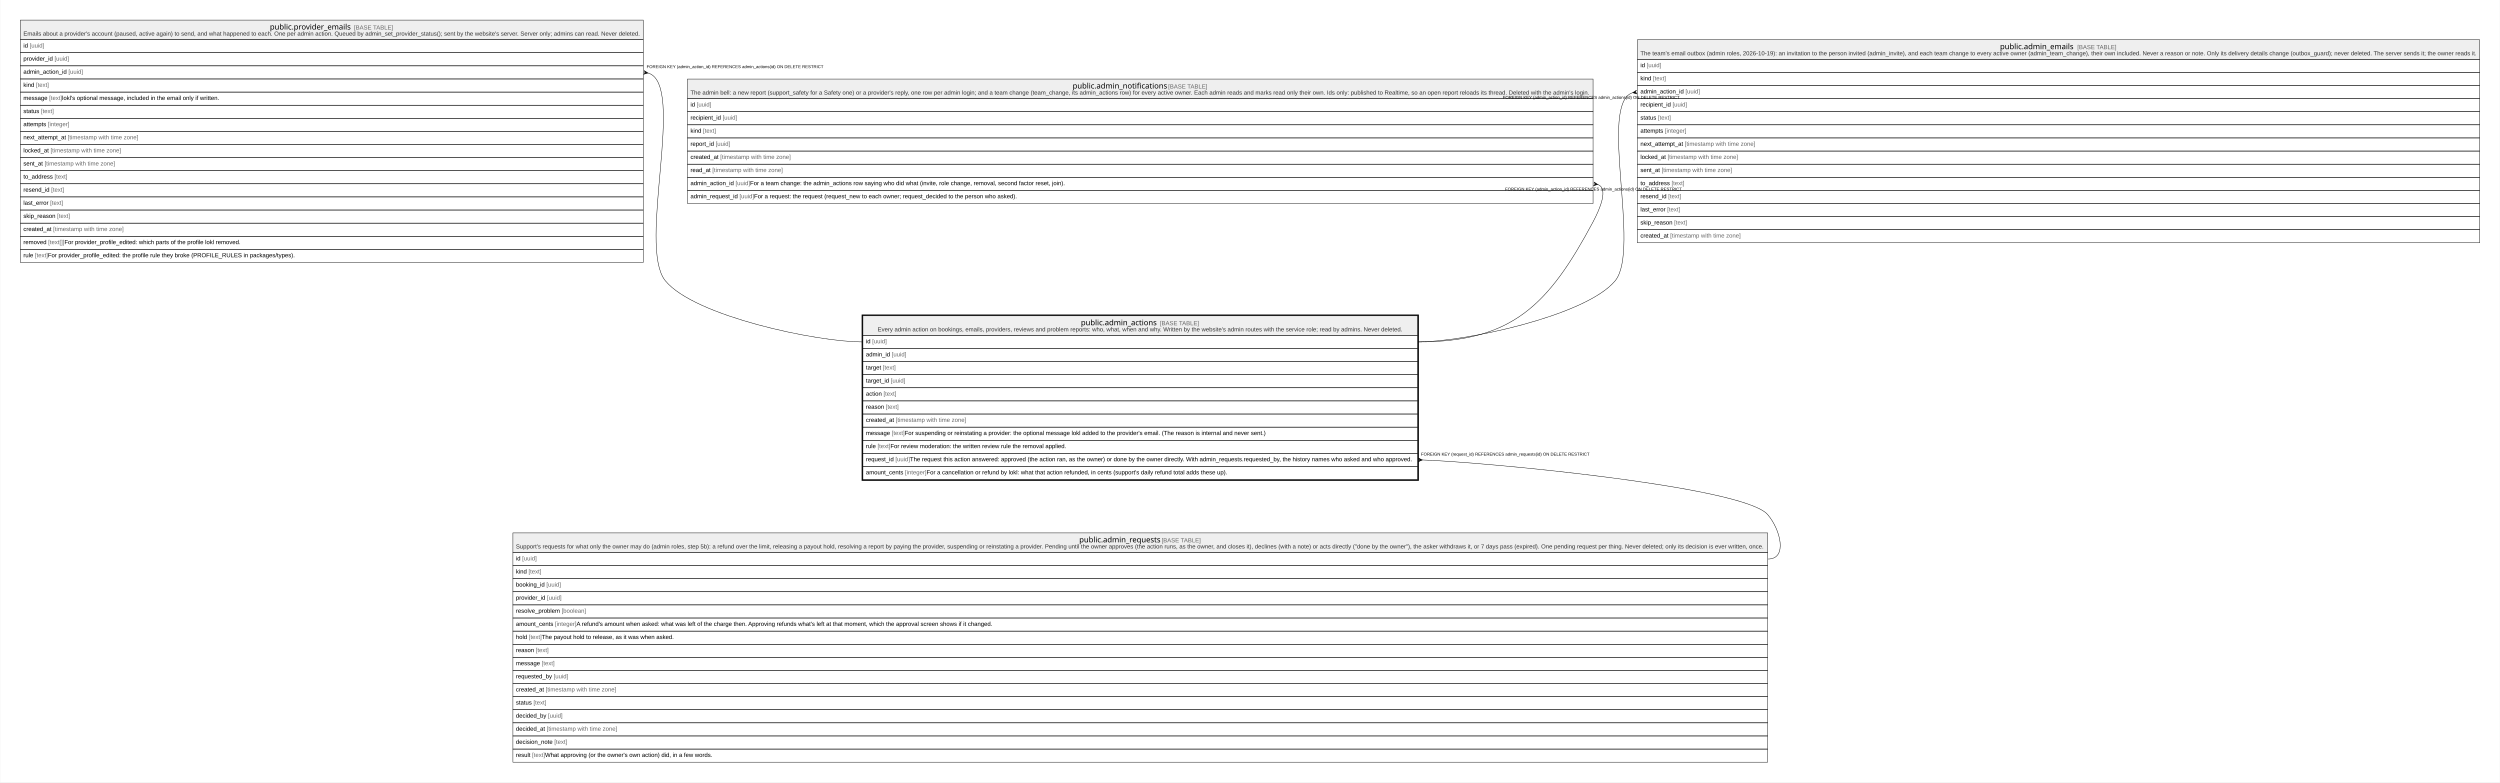
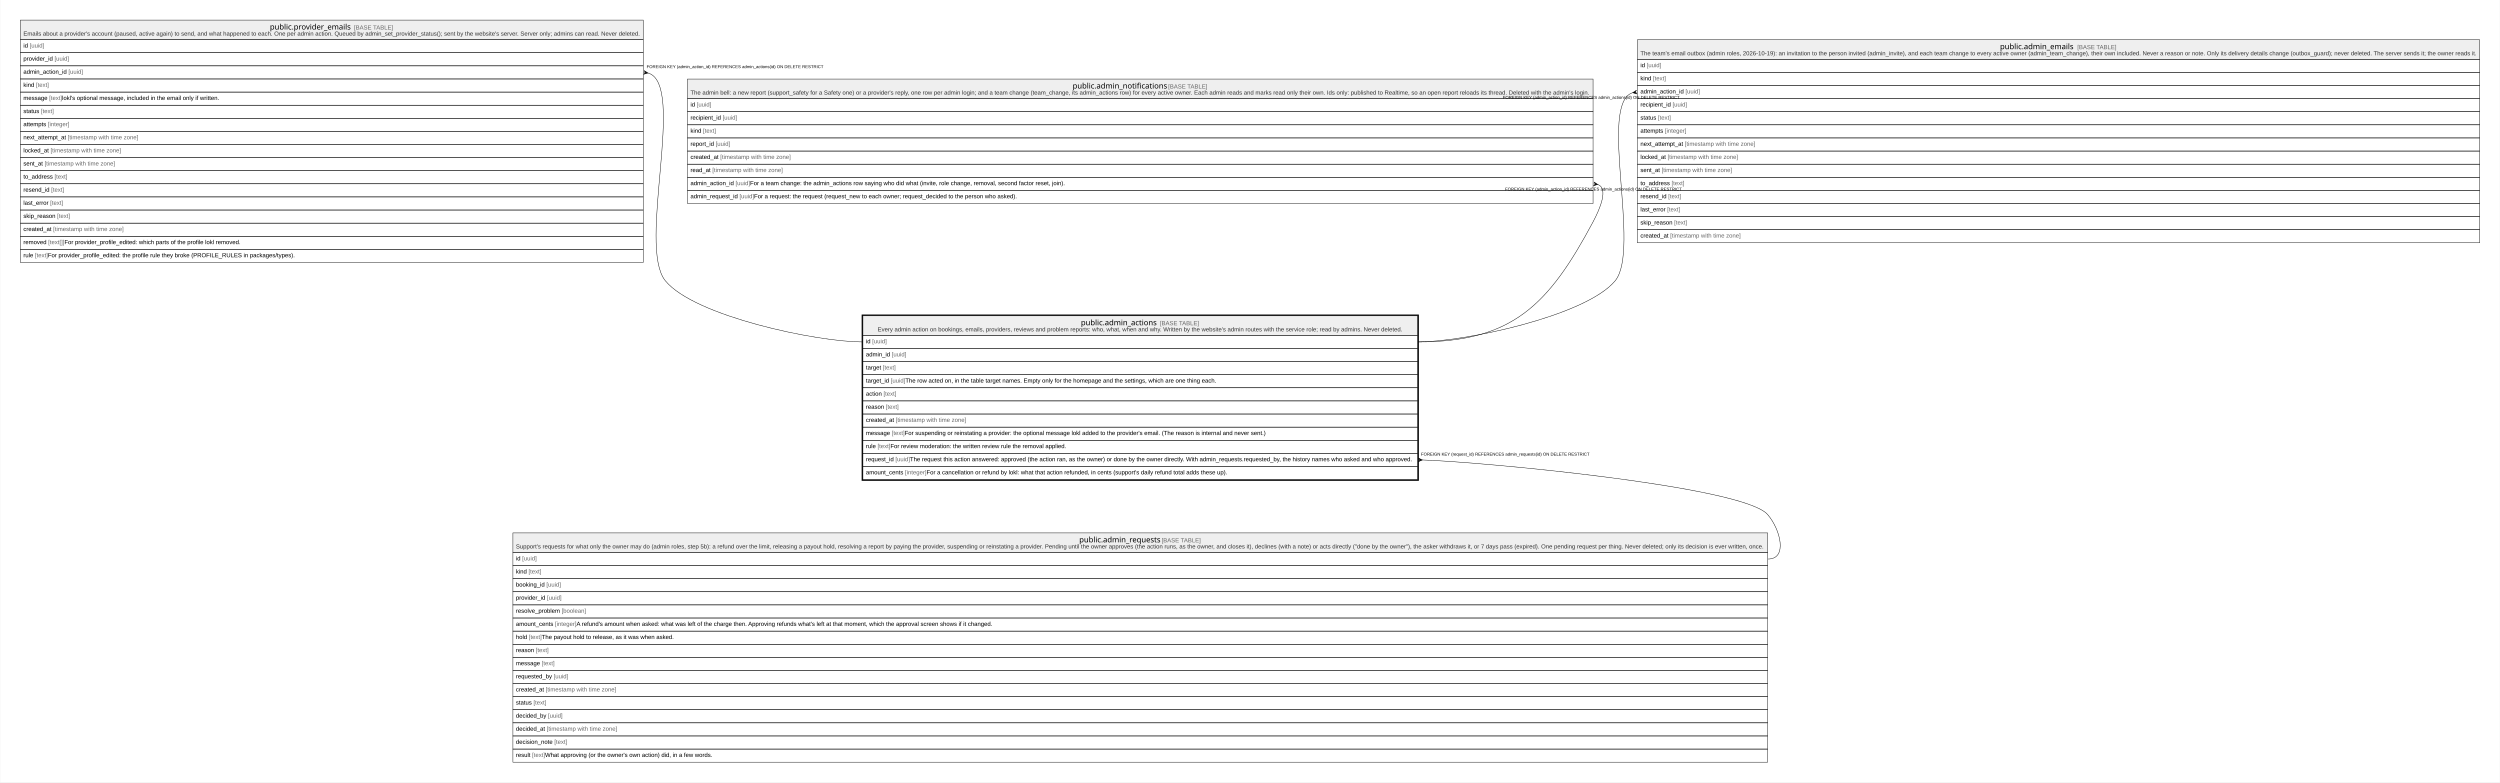
<svg xmlns="http://www.w3.org/2000/svg" width="5874pt" height="1838pt" viewBox="0.00 0.00 5873.91 1838.40">
  <g id="graph0" class="graph" transform="scale(1 1) rotate(0) translate(4 1834.4)">
    <polygon fill="white" stroke="none" points="-4,4 -4,-1834.4 5869.91,-1834.4 5869.91,4 -4,4" />
    <g id="node1" class="node">
      <polygon fill="#efefef" stroke="none" points="2023.3,-1046.2 2023.3,-1092.2 3326.82,-1092.2 3326.82,-1046.2 2023.3,-1046.2" />
      <polygon fill="none" stroke="black" points="2023.3,-1046.2 2023.3,-1092.2 3326.82,-1092.2 3326.82,-1046.2 2023.3,-1046.2" />
      <text text-anchor="start" x="2535.58" y="-1070" font-family="Arial Bold" font-size="18.00">public.admin_actions</text>
      <text text-anchor="start" x="2690.05" y="-1070" font-family="Arial" font-size="14.00">    </text>
      <text text-anchor="start" x="2721.17" y="-1070" font-family="Arial" font-size="14.00" fill="#666666">[BASE TABLE]</text>
      <text text-anchor="start" x="2057.82" y="-1055.6" font-family="Arial" font-size="14.00" fill="#333333">Every admin action on bookings, emails, providers, reviews and problem reports: who, what, when and why. Written by the website's admin routes with the service role; read by admins. Never deleted.</text>
      <polygon fill="none" stroke="black" points="2023.3,-1015.4 2023.3,-1046.2 3326.82,-1046.2 3326.82,-1015.4 2023.3,-1015.4" />
      <text text-anchor="start" x="2030.3" y="-1027.6" font-family="Arial" font-size="14.00">id </text>
      <text text-anchor="start" x="2045.09" y="-1027.6" font-family="Arial" font-size="14.00" fill="#666666">[uuid]</text>
      <polygon fill="none" stroke="black" points="2023.3,-984.6 2023.3,-1015.4 3326.82,-1015.4 3326.82,-984.6 2023.3,-984.6" />
      <text text-anchor="start" x="2030.3" y="-996.8" font-family="Arial" font-size="14.00">admin_id </text>
      <text text-anchor="start" x="2091.01" y="-996.8" font-family="Arial" font-size="14.00" fill="#666666">[uuid]</text>
      <polygon fill="none" stroke="black" points="2023.3,-953.8 2023.3,-984.6 3326.82,-984.6 3326.82,-953.8 2023.3,-953.8" />
      <text text-anchor="start" x="2030.3" y="-966" font-family="Arial" font-size="14.00">target </text>
      <text text-anchor="start" x="2069.99" y="-966" font-family="Arial" font-size="14.00" fill="#666666">[text]</text>
      <polygon fill="none" stroke="black" points="2023.3,-923 2023.3,-953.8 3326.82,-953.8 3326.82,-923 2023.3,-923" />
      <text text-anchor="start" x="2030.3" y="-935.2" font-family="Arial" font-size="14.00">target_id </text>
      <text text-anchor="start" x="2088.68" y="-935.2" font-family="Arial" font-size="14.00" fill="#666666">[uuid]</text>
+       <text text-anchor="start" x="2122.92" y="-935.2" font-family="Arial" font-size="14.00"> The row acted on, in the table target names. Empty only for the homepage and the settings, which are one thing each.</text>
      <polygon fill="none" stroke="black" points="2023.3,-892.2 2023.3,-923 3326.82,-923 3326.82,-892.2 2023.3,-892.2" />
      <text text-anchor="start" x="2030.3" y="-904.4" font-family="Arial" font-size="14.00">action </text>
      <text text-anchor="start" x="2071.55" y="-904.4" font-family="Arial" font-size="14.00" fill="#666666">[text]</text>
      <polygon fill="none" stroke="black" points="2023.3,-861.4 2023.3,-892.2 3326.82,-892.2 3326.82,-861.4 2023.3,-861.4" />
      <text text-anchor="start" x="2030.3" y="-873.6" font-family="Arial" font-size="14.00">reason </text>
      <text text-anchor="start" x="2077" y="-873.6" font-family="Arial" font-size="14.00" fill="#666666">[text]</text>
      <polygon fill="none" stroke="black" points="2023.3,-830.6 2023.3,-861.4 3326.82,-861.4 3326.82,-830.6 2023.3,-830.6" />
      <text text-anchor="start" x="2030.3" y="-842.8" font-family="Arial" font-size="14.00">created_at </text>
      <text text-anchor="start" x="2100.35" y="-842.8" font-family="Arial" font-size="14.00" fill="#666666">[timestamp with time zone]</text>
      <polygon fill="none" stroke="black" points="2023.3,-799.8 2023.3,-830.6 3326.82,-830.6 3326.82,-799.8 2023.3,-799.8" />
      <text text-anchor="start" x="2030.3" y="-812" font-family="Arial" font-size="14.00">message </text>
      <text text-anchor="start" x="2091" y="-812" font-family="Arial" font-size="14.00" fill="#666666">[text]</text>
      <text text-anchor="start" x="2121.34" y="-812" font-family="Arial" font-size="14.00"> For suspending or reinstating a provider: the optional message lokl added to the provider's email. (The reason is internal and never sent.)</text>
      <polygon fill="none" stroke="black" points="2023.3,-769 2023.3,-799.8 3326.82,-799.8 3326.82,-769 2023.3,-769" />
      <text text-anchor="start" x="2030.3" y="-781.2" font-family="Arial" font-size="14.00">rule </text>
      <text text-anchor="start" x="2057.54" y="-781.2" font-family="Arial" font-size="14.00" fill="#666666">[text]</text>
      <text text-anchor="start" x="2087.88" y="-781.2" font-family="Arial" font-size="14.00"> For review moderation: the written review rule the removal applied.</text>
      <polygon fill="none" stroke="black" points="2023.3,-738.2 2023.3,-769 3326.82,-769 3326.82,-738.2 2023.3,-738.2" />
      <text text-anchor="start" x="2030.3" y="-750.4" font-family="Arial" font-size="14.00">request_id </text>
      <text text-anchor="start" x="2099.57" y="-750.4" font-family="Arial" font-size="14.00" fill="#666666">[uuid]</text>
      <text text-anchor="start" x="2133.82" y="-750.4" font-family="Arial" font-size="14.00"> The request this action answered: approved (the action ran, as the owner) or done by the owner directly. With admin_requests.requested_by, the history names who asked and who approved.</text>
      <polygon fill="none" stroke="black" points="2023.3,-707.4 2023.3,-738.2 3326.82,-738.2 3326.82,-707.4 2023.3,-707.4" />
      <text text-anchor="start" x="2030.3" y="-719.6" font-family="Arial" font-size="14.00">amount_cents </text>
      <text text-anchor="start" x="2122.14" y="-719.6" font-family="Arial" font-size="14.00" fill="#666666">[integer]</text>
      <text text-anchor="start" x="2172.72" y="-719.6" font-family="Arial" font-size="14.00"> For a cancellation or refund by lokl: what that action refunded, in cents (support's daily refund total adds these up).</text>
      <polygon fill="none" stroke="black" stroke-width="3" points="2021.8,-705.9 2021.8,-1093.7 3328.32,-1093.7 3328.32,-705.9 2021.8,-705.9" />
    </g>
    <g id="node5" class="node">
      <polygon fill="#efefef" stroke="none" points="1200.71,-536 1200.71,-582 4149.42,-582 4149.42,-536 1200.71,-536" />
      <polygon fill="none" stroke="black" points="1200.71,-536 1200.71,-582 4149.42,-582 4149.42,-536 1200.71,-536" />
      <text text-anchor="start" x="2531.58" y="-559.8" font-family="Arial Bold" font-size="18.00">public.admin_requests</text>
      <text text-anchor="start" x="2694.05" y="-559.8" font-family="Arial" font-size="14.00">    </text>
      <text text-anchor="start" x="2725.17" y="-559.8" font-family="Arial" font-size="14.00" fill="#666666">[BASE TABLE]</text>
      <text text-anchor="start" x="1207.71" y="-545.4" font-family="Arial" font-size="14.00" fill="#333333">Support's requests for what only the owner may do (admin roles, step 5b): a refund over the limit, releasing a payout hold, resolving a report by paying the provider, suspending or reinstating a provider. Pending until the owner approves (the action runs, as the owner, and closes it), declines (with a note) or acts directly ("done by the owner"), the asker withdraws it, or 7 days pass (expired). One pending request per thing. Never deleted; only its decision is ever written, once.</text>
      <polygon fill="none" stroke="black" points="1200.71,-505.2 1200.71,-536 4149.42,-536 4149.42,-505.2 1200.71,-505.2" />
      <text text-anchor="start" x="1207.71" y="-517.4" font-family="Arial" font-size="14.00">id </text>
      <text text-anchor="start" x="1222.49" y="-517.4" font-family="Arial" font-size="14.00" fill="#666666">[uuid]</text>
      <polygon fill="none" stroke="black" points="1200.71,-474.4 1200.71,-505.2 4149.42,-505.2 4149.42,-474.4 1200.71,-474.4" />
      <text text-anchor="start" x="1207.71" y="-486.6" font-family="Arial" font-size="14.00">kind </text>
      <text text-anchor="start" x="1237.28" y="-486.6" font-family="Arial" font-size="14.00" fill="#666666">[text]</text>
      <polygon fill="none" stroke="black" points="1200.71,-443.6 1200.71,-474.4 4149.42,-474.4 4149.42,-443.6 1200.71,-443.6" />
      <text text-anchor="start" x="1207.71" y="-455.8" font-family="Arial" font-size="14.00">booking_id </text>
      <text text-anchor="start" x="1279.32" y="-455.8" font-family="Arial" font-size="14.00" fill="#666666">[uuid]</text>
      <polygon fill="none" stroke="black" points="1200.71,-412.8 1200.71,-443.6 4149.42,-443.6 4149.42,-412.8 1200.71,-412.8" />
      <text text-anchor="start" x="1207.71" y="-425" font-family="Arial" font-size="14.00">provider_id </text>
      <text text-anchor="start" x="1280.86" y="-425" font-family="Arial" font-size="14.00" fill="#666666">[uuid]</text>
      <polygon fill="none" stroke="black" points="1200.71,-382 1200.71,-412.8 4149.42,-412.8 4149.42,-382 1200.71,-382" />
      <text text-anchor="start" x="1207.71" y="-394.2" font-family="Arial" font-size="14.00">resolve_problem </text>
      <text text-anchor="start" x="1315.09" y="-394.2" font-family="Arial" font-size="14.00" fill="#666666">[boolean]</text>
      <polygon fill="none" stroke="black" points="1200.71,-351.2 1200.71,-382 4149.42,-382 4149.42,-351.2 1200.71,-351.2" />
      <text text-anchor="start" x="1207.71" y="-363.4" font-family="Arial" font-size="14.00">amount_cents </text>
      <text text-anchor="start" x="1299.54" y="-363.4" font-family="Arial" font-size="14.00" fill="#666666">[integer]</text>
      <text text-anchor="start" x="1350.13" y="-363.4" font-family="Arial" font-size="14.00"> A refund's amount when asked: what was left of the charge then. Approving refunds what's left at that moment, which the approval screen shows if it changed.</text>
      <polygon fill="none" stroke="black" points="1200.71,-320.4 1200.71,-351.2 4149.42,-351.2 4149.42,-320.4 1200.71,-320.4" />
      <text text-anchor="start" x="1207.71" y="-332.6" font-family="Arial" font-size="14.00">hold </text>
      <text text-anchor="start" x="1238.07" y="-332.6" font-family="Arial" font-size="14.00" fill="#666666">[text]</text>
      <text text-anchor="start" x="1268.41" y="-332.6" font-family="Arial" font-size="14.00"> The payout hold to release, as it was when asked.</text>
      <polygon fill="none" stroke="black" points="1200.71,-289.6 1200.71,-320.4 4149.42,-320.4 4149.42,-289.6 1200.71,-289.6" />
      <text text-anchor="start" x="1207.71" y="-301.8" font-family="Arial" font-size="14.00">reason </text>
      <text text-anchor="start" x="1254.4" y="-301.8" font-family="Arial" font-size="14.00" fill="#666666">[text]</text>
      <polygon fill="none" stroke="black" points="1200.71,-258.8 1200.71,-289.6 4149.42,-289.6 4149.42,-258.8 1200.71,-258.8" />
      <text text-anchor="start" x="1207.71" y="-271" font-family="Arial" font-size="14.00">message </text>
      <text text-anchor="start" x="1268.4" y="-271" font-family="Arial" font-size="14.00" fill="#666666">[text]</text>
      <polygon fill="none" stroke="black" points="1200.71,-228 1200.71,-258.8 4149.42,-258.8 4149.42,-228 1200.71,-228" />
      <text text-anchor="start" x="1207.71" y="-240.2" font-family="Arial" font-size="14.00">requested_by </text>
      <text text-anchor="start" x="1296.44" y="-240.2" font-family="Arial" font-size="14.00" fill="#666666">[uuid]</text>
      <polygon fill="none" stroke="black" points="1200.71,-197.2 1200.71,-228 4149.42,-228 4149.42,-197.2 1200.71,-197.2" />
      <text text-anchor="start" x="1207.71" y="-209.4" font-family="Arial" font-size="14.00">created_at </text>
      <text text-anchor="start" x="1277.76" y="-209.4" font-family="Arial" font-size="14.00" fill="#666666">[timestamp with time zone]</text>
      <polygon fill="none" stroke="black" points="1200.71,-166.4 1200.71,-197.2 4149.42,-197.2 4149.42,-166.4 1200.71,-166.4" />
      <text text-anchor="start" x="1207.71" y="-178.6" font-family="Arial" font-size="14.00">status </text>
      <text text-anchor="start" x="1248.95" y="-178.6" font-family="Arial" font-size="14.00" fill="#666666">[text]</text>
      <polygon fill="none" stroke="black" points="1200.71,-135.6 1200.71,-166.4 4149.42,-166.4 4149.42,-135.6 1200.71,-135.6" />
      <text text-anchor="start" x="1207.71" y="-147.8" font-family="Arial" font-size="14.00">decided_by </text>
      <text text-anchor="start" x="1283.21" y="-147.8" font-family="Arial" font-size="14.00" fill="#666666">[uuid]</text>
      <polygon fill="none" stroke="black" points="1200.71,-104.8 1200.71,-135.6 4149.42,-135.6 4149.42,-104.8 1200.71,-104.8" />
      <text text-anchor="start" x="1207.71" y="-117" font-family="Arial" font-size="14.00">decided_at </text>
      <text text-anchor="start" x="1280.1" y="-117" font-family="Arial" font-size="14.00" fill="#666666">[timestamp with time zone]</text>
      <polygon fill="none" stroke="black" points="1200.71,-74 1200.71,-104.8 4149.42,-104.8 4149.42,-74 1200.71,-74" />
      <text text-anchor="start" x="1207.71" y="-86.2" font-family="Arial" font-size="14.00">decision_note </text>
      <text text-anchor="start" x="1298" y="-86.2" font-family="Arial" font-size="14.00" fill="#666666">[text]</text>
      <polygon fill="none" stroke="black" points="1200.71,-43.2 1200.71,-74 4149.42,-74 4149.42,-43.2 1200.71,-43.2" />
      <text text-anchor="start" x="1207.71" y="-55.4" font-family="Arial" font-size="14.00">result </text>
      <text text-anchor="start" x="1245.83" y="-55.4" font-family="Arial" font-size="14.00" fill="#666666">[text]</text>
      <text text-anchor="start" x="1276.18" y="-55.4" font-family="Arial" font-size="14.00"> What approving (or the owner's own action) did, in a few words.</text>
    </g>
    <g id="edge4" class="edge">
      <path fill="none" stroke="black" d="M3338.14,-753.43C3461.42,-749.93 4090.89,-692.92 4149.42,-625.2 4179.82,-590.02 4196.91,-520.6 4150.42,-520.6" />
      <polygon fill="black" stroke="black" points="3338.15,-753.43 3328.08,-749.1 3332.82,-753.52 3328.49,-753.59 3328.49,-753.59 3328.49,-753.59 3332.82,-753.52 3328.23,-758.09 3338.15,-753.43" />
      <text text-anchor="start" x="3334.82" y="-763.6" font-family="Arial" font-size="10.00">FOREIGN KEY (request_id) REFERENCES admin_requests(id) ON DELETE RESTRICT</text>
    </g>
    <g id="node2" class="node">
      <polygon fill="#efefef" stroke="none" points="43.2,-1741.2 43.2,-1787.2 1506.92,-1787.2 1506.92,-1741.2 43.2,-1741.2" />
      <polygon fill="none" stroke="black" points="43.2,-1741.2 43.2,-1787.2 1506.92,-1787.2 1506.92,-1741.2 43.2,-1741.2" />
      <text text-anchor="start" x="629.59" y="-1765" font-family="Arial Bold" font-size="18.00">public.provider_emails</text>
      <text text-anchor="start" x="796.05" y="-1765" font-family="Arial" font-size="14.00">    </text>
      <text text-anchor="start" x="827.16" y="-1765" font-family="Arial" font-size="14.00" fill="#666666">[BASE TABLE]</text>
      <text text-anchor="start" x="50.2" y="-1750.6" font-family="Arial" font-size="14.00" fill="#333333">Emails about a provider's account (paused, active again) to send, and what happened to each. One per admin action. Queued by admin_set_provider_status(); sent by the website's server. Server only; admins can read. Never deleted.</text>
      <polygon fill="none" stroke="black" points="43.2,-1710.4 43.2,-1741.2 1506.92,-1741.2 1506.92,-1710.4 43.2,-1710.4" />
      <text text-anchor="start" x="50.2" y="-1722.6" font-family="Arial" font-size="14.00">id </text>
      <text text-anchor="start" x="64.99" y="-1722.6" font-family="Arial" font-size="14.00" fill="#666666">[uuid]</text>
      <polygon fill="none" stroke="black" points="43.2,-1679.6 43.2,-1710.4 1506.92,-1710.4 1506.92,-1679.6 43.2,-1679.6" />
      <text text-anchor="start" x="50.2" y="-1691.8" font-family="Arial" font-size="14.00">provider_id </text>
      <text text-anchor="start" x="123.35" y="-1691.8" font-family="Arial" font-size="14.00" fill="#666666">[uuid]</text>
      <polygon fill="none" stroke="black" points="43.2,-1648.8 43.2,-1679.6 1506.92,-1679.6 1506.92,-1648.8 43.2,-1648.8" />
      <text text-anchor="start" x="50.2" y="-1661" font-family="Arial" font-size="14.00">admin_action_id </text>
      <text text-anchor="start" x="156.05" y="-1661" font-family="Arial" font-size="14.00" fill="#666666">[uuid]</text>
      <polygon fill="none" stroke="black" points="43.2,-1618 43.2,-1648.8 1506.92,-1648.8 1506.92,-1618 43.2,-1618" />
      <text text-anchor="start" x="50.2" y="-1630.2" font-family="Arial" font-size="14.00">kind </text>
      <text text-anchor="start" x="79.77" y="-1630.2" font-family="Arial" font-size="14.00" fill="#666666">[text]</text>
      <polygon fill="none" stroke="black" points="43.2,-1587.2 43.2,-1618 1506.92,-1618 1506.92,-1587.2 43.2,-1587.2" />
      <text text-anchor="start" x="50.2" y="-1599.4" font-family="Arial" font-size="14.00">message </text>
      <text text-anchor="start" x="110.9" y="-1599.4" font-family="Arial" font-size="14.00" fill="#666666">[text]</text>
      <text text-anchor="start" x="141.24" y="-1599.4" font-family="Arial" font-size="14.00"> lokl's optional message, included in the email only if written.</text>
      <polygon fill="none" stroke="black" points="43.2,-1556.4 43.2,-1587.2 1506.92,-1587.2 1506.92,-1556.4 43.2,-1556.4" />
      <text text-anchor="start" x="50.2" y="-1568.6" font-family="Arial" font-size="14.00">status </text>
      <text text-anchor="start" x="91.44" y="-1568.6" font-family="Arial" font-size="14.00" fill="#666666">[text]</text>
      <polygon fill="none" stroke="black" points="43.2,-1525.6 43.2,-1556.4 1506.92,-1556.4 1506.92,-1525.6 43.2,-1525.6" />
      <text text-anchor="start" x="50.2" y="-1537.8" font-family="Arial" font-size="14.00">attempts </text>
      <text text-anchor="start" x="107.78" y="-1537.8" font-family="Arial" font-size="14.00" fill="#666666">[integer]</text>
      <polygon fill="none" stroke="black" points="43.2,-1494.8 43.2,-1525.6 1506.92,-1525.6 1506.92,-1494.8 43.2,-1494.8" />
      <text text-anchor="start" x="50.2" y="-1507" font-family="Arial" font-size="14.00">next_attempt_at </text>
      <text text-anchor="start" x="154.49" y="-1507" font-family="Arial" font-size="14.00" fill="#666666">[timestamp with time zone]</text>
      <polygon fill="none" stroke="black" points="43.2,-1464 43.2,-1494.8 1506.92,-1494.8 1506.92,-1464 43.2,-1464" />
      <text text-anchor="start" x="50.2" y="-1476.2" font-family="Arial" font-size="14.00">locked_at </text>
      <text text-anchor="start" x="114.02" y="-1476.2" font-family="Arial" font-size="14.00" fill="#666666">[timestamp with time zone]</text>
      <polygon fill="none" stroke="black" points="43.2,-1433.2 43.2,-1464 1506.92,-1464 1506.92,-1433.2 43.2,-1433.2" />
      <text text-anchor="start" x="50.2" y="-1445.4" font-family="Arial" font-size="14.00">sent_at </text>
      <text text-anchor="start" x="100.01" y="-1445.4" font-family="Arial" font-size="14.00" fill="#666666">[timestamp with time zone]</text>
      <polygon fill="none" stroke="black" points="43.2,-1402.4 43.2,-1433.2 1506.92,-1433.2 1506.92,-1402.4 43.2,-1402.4" />
      <text text-anchor="start" x="50.2" y="-1414.6" font-family="Arial" font-size="14.00">to_address </text>
      <text text-anchor="start" x="123.36" y="-1414.6" font-family="Arial" font-size="14.00" fill="#666666">[text]</text>
      <polygon fill="none" stroke="black" points="43.2,-1371.6 43.2,-1402.4 1506.92,-1402.4 1506.92,-1371.6 43.2,-1371.6" />
      <text text-anchor="start" x="50.2" y="-1383.8" font-family="Arial" font-size="14.00">resend_id </text>
      <text text-anchor="start" x="115.58" y="-1383.8" font-family="Arial" font-size="14.00" fill="#666666">[text]</text>
      <polygon fill="none" stroke="black" points="43.2,-1340.8 43.2,-1371.6 1506.92,-1371.6 1506.92,-1340.8 43.2,-1340.8" />
      <text text-anchor="start" x="50.2" y="-1353" font-family="Arial" font-size="14.00">last_error </text>
      <text text-anchor="start" x="113.22" y="-1353" font-family="Arial" font-size="14.00" fill="#666666">[text]</text>
      <polygon fill="none" stroke="black" points="43.2,-1310 43.2,-1340.8 1506.92,-1340.8 1506.92,-1310 43.2,-1310" />
      <text text-anchor="start" x="50.2" y="-1322.2" font-family="Arial" font-size="14.00">skip_reason </text>
      <text text-anchor="start" x="129.58" y="-1322.2" font-family="Arial" font-size="14.00" fill="#666666">[text]</text>
      <polygon fill="none" stroke="black" points="43.2,-1279.2 43.2,-1310 1506.92,-1310 1506.92,-1279.2 43.2,-1279.2" />
      <text text-anchor="start" x="50.2" y="-1291.4" font-family="Arial" font-size="14.00">created_at </text>
      <text text-anchor="start" x="120.25" y="-1291.4" font-family="Arial" font-size="14.00" fill="#666666">[timestamp with time zone]</text>
      <polygon fill="none" stroke="black" points="43.2,-1248.4 43.2,-1279.2 1506.92,-1279.2 1506.92,-1248.4 43.2,-1248.4" />
      <text text-anchor="start" x="50.2" y="-1260.6" font-family="Arial" font-size="14.00">removed </text>
      <text text-anchor="start" x="108.56" y="-1260.6" font-family="Arial" font-size="14.00" fill="#666666">[text[]]</text>
      <text text-anchor="start" x="146.68" y="-1260.6" font-family="Arial" font-size="14.00"> For provider_profile_edited: which parts of the profile lokl removed.</text>
      <polygon fill="none" stroke="black" points="43.2,-1217.6 43.2,-1248.4 1506.92,-1248.4 1506.92,-1217.6 43.2,-1217.6" />
      <text text-anchor="start" x="50.2" y="-1229.8" font-family="Arial" font-size="14.00">rule </text>
      <text text-anchor="start" x="77.43" y="-1229.8" font-family="Arial" font-size="14.00" fill="#666666">[text]</text>
      <text text-anchor="start" x="107.78" y="-1229.8" font-family="Arial" font-size="14.00"> For provider_profile_edited: the profile rule they broke (PROFILE_RULES in packages/types).</text>
    </g>
    <g id="edge1" class="edge">
      <path fill="none" stroke="black" d="M1518.06,-1662.89C1609.1,-1637.65 1491.95,-1256.19 1559.06,-1174.4 1627.43,-1091.08 1914.53,-1030.8 2022.3,-1030.8" />
      <polygon fill="black" stroke="black" points="1518.17,-1662.87 1507.68,-1659.69 1512.88,-1663.56 1508.59,-1664.11 1508.59,-1664.11 1508.59,-1664.11 1512.88,-1663.56 1508.83,-1668.62 1518.17,-1662.87" />
      <text text-anchor="start" x="1514.92" y="-1674.2" font-family="Arial" font-size="10.00">FOREIGN KEY (admin_action_id) REFERENCES admin_actions(id) ON DELETE RESTRICT</text>
    </g>
    <g id="node3" class="node">
      <polygon fill="#efefef" stroke="none" points="1610.94,-1602.6 1610.94,-1648.6 3739.18,-1648.6 3739.18,-1602.6 1610.94,-1602.6" />
      <polygon fill="none" stroke="black" points="1610.94,-1602.6 1610.94,-1648.6 3739.18,-1648.6 3739.18,-1602.6 1610.94,-1602.6" />
      <text text-anchor="start" x="2516.09" y="-1626.4" font-family="Arial Bold" font-size="18.00">public.admin_notifications</text>
      <text text-anchor="start" x="2709.55" y="-1626.4" font-family="Arial" font-size="14.00">    </text>
      <text text-anchor="start" x="2740.67" y="-1626.4" font-family="Arial" font-size="14.00" fill="#666666">[BASE TABLE]</text>
      <text text-anchor="start" x="1617.94" y="-1612" font-family="Arial" font-size="14.00" fill="#333333">The admin bell: a new report (support_safety for a Safety one) or a provider's reply, one row per admin login; and a team change (team_change, its admin_actions row) for every active owner. Each admin reads and marks read only their own. Ids only: published to Realtime, so an open report reloads its thread. Deleted with the admin's login.</text>
      <polygon fill="none" stroke="black" points="1610.94,-1571.8 1610.94,-1602.6 3739.18,-1602.6 3739.18,-1571.8 1610.94,-1571.8" />
      <text text-anchor="start" x="1617.94" y="-1584" font-family="Arial" font-size="14.00">id </text>
      <text text-anchor="start" x="1632.73" y="-1584" font-family="Arial" font-size="14.00" fill="#666666">[uuid]</text>
      <polygon fill="none" stroke="black" points="1610.94,-1541 1610.94,-1571.8 3739.18,-1571.8 3739.18,-1541 1610.94,-1541" />
      <text text-anchor="start" x="1617.94" y="-1553.2" font-family="Arial" font-size="14.00">recipient_id </text>
      <text text-anchor="start" x="1693.43" y="-1553.2" font-family="Arial" font-size="14.00" fill="#666666">[uuid]</text>
      <polygon fill="none" stroke="black" points="1610.94,-1510.2 1610.94,-1541 3739.18,-1541 3739.18,-1510.2 1610.94,-1510.2" />
      <text text-anchor="start" x="1617.94" y="-1522.4" font-family="Arial" font-size="14.00">kind </text>
      <text text-anchor="start" x="1647.51" y="-1522.4" font-family="Arial" font-size="14.00" fill="#666666">[text]</text>
      <polygon fill="none" stroke="black" points="1610.94,-1479.4 1610.94,-1510.2 3739.18,-1510.2 3739.18,-1479.4 1610.94,-1479.4" />
      <text text-anchor="start" x="1617.94" y="-1491.6" font-family="Arial" font-size="14.00">report_id </text>
      <text text-anchor="start" x="1677.09" y="-1491.6" font-family="Arial" font-size="14.00" fill="#666666">[uuid]</text>
      <polygon fill="none" stroke="black" points="1610.94,-1448.6 1610.94,-1479.4 3739.18,-1479.4 3739.18,-1448.6 1610.94,-1448.6" />
      <text text-anchor="start" x="1617.94" y="-1460.8" font-family="Arial" font-size="14.00">created_at </text>
      <text text-anchor="start" x="1687.99" y="-1460.8" font-family="Arial" font-size="14.00" fill="#666666">[timestamp with time zone]</text>
      <polygon fill="none" stroke="black" points="1610.94,-1417.8 1610.94,-1448.6 3739.18,-1448.6 3739.18,-1417.8 1610.94,-1417.8" />
      <text text-anchor="start" x="1617.94" y="-1430" font-family="Arial" font-size="14.00">read_at </text>
      <text text-anchor="start" x="1669.31" y="-1430" font-family="Arial" font-size="14.00" fill="#666666">[timestamp with time zone]</text>
      <polygon fill="none" stroke="black" points="1610.94,-1387 1610.94,-1417.8 3739.18,-1417.8 3739.18,-1387 1610.94,-1387" />
      <text text-anchor="start" x="1617.94" y="-1399.2" font-family="Arial" font-size="14.00">admin_action_id </text>
      <text text-anchor="start" x="1723.79" y="-1399.2" font-family="Arial" font-size="14.00" fill="#666666">[uuid]</text>
      <text text-anchor="start" x="1758.04" y="-1399.2" font-family="Arial" font-size="14.00"> For a team change: the admin_actions row saying who did what (invite, role change, removal, second factor reset, join).</text>
      <polygon fill="none" stroke="black" points="1610.94,-1356.2 1610.94,-1387 3739.18,-1387 3739.18,-1356.2 1610.94,-1356.2" />
      <text text-anchor="start" x="1617.94" y="-1368.4" font-family="Arial" font-size="14.00">admin_request_id </text>
      <text text-anchor="start" x="1733.13" y="-1368.4" font-family="Arial" font-size="14.00" fill="#666666">[uuid]</text>
      <text text-anchor="start" x="1767.38" y="-1368.4" font-family="Arial" font-size="14.00"> For a request: the request (request_new to each owner; request_decided to the person who asked).</text>
    </g>
    <g id="edge2" class="edge">
      <path fill="none" stroke="black" d="M3750.45,-1400.8C3775.48,-1391.56 3755.99,-1344.49 3739.18,-1313 3634.77,-1117.41 3549.53,-1030.8 3327.82,-1030.8" />
      <polygon fill="black" stroke="black" points="3750.39,-1400.8 3739.82,-1397.9 3745.12,-1401.63 3740.84,-1402.3 3740.84,-1402.3 3740.84,-1402.3 3745.12,-1401.63 3741.21,-1406.79 3750.39,-1400.8" />
      <text text-anchor="start" x="3532.35" y="-1386.4" font-family="Arial" font-size="10.00">FOREIGN KEY (admin_action_id) REFERENCES admin_actions(id) ON DELETE RESTRICT</text>
    </g>
    <g id="node4" class="node">
      <polygon fill="#efefef" stroke="none" points="3843.41,-1695 3843.41,-1741 5822.71,-1741 5822.71,-1695 3843.41,-1695" />
      <polygon fill="none" stroke="black" points="3843.41,-1695 3843.41,-1741 5822.71,-1741 5822.71,-1695 3843.41,-1695" />
      <text text-anchor="start" x="4695.58" y="-1718.8" font-family="Arial Bold" font-size="18.00">public.admin_emails</text>
      <text text-anchor="start" x="4846.05" y="-1718.8" font-family="Arial" font-size="14.00">    </text>
      <text text-anchor="start" x="4877.17" y="-1718.8" font-family="Arial" font-size="14.00" fill="#666666">[BASE TABLE]</text>
      <text text-anchor="start" x="3850.41" y="-1704.4" font-family="Arial" font-size="14.00" fill="#333333">The team's email outbox (admin roles, 2026-10-19): an invitation to the person invited (admin_invite), and each team change to every active owner (admin_team_change), their own included. Never a reason or note. Only its delivery details change (outbox_guard); never deleted. The server sends it; the owner reads it.</text>
      <polygon fill="none" stroke="black" points="3843.41,-1664.2 3843.41,-1695 5822.71,-1695 5822.71,-1664.2 3843.41,-1664.2" />
      <text text-anchor="start" x="3850.41" y="-1676.4" font-family="Arial" font-size="14.00">id </text>
      <text text-anchor="start" x="3865.2" y="-1676.4" font-family="Arial" font-size="14.00" fill="#666666">[uuid]</text>
      <polygon fill="none" stroke="black" points="3843.41,-1633.4 3843.41,-1664.2 5822.71,-1664.2 5822.71,-1633.4 3843.41,-1633.4" />
      <text text-anchor="start" x="3850.41" y="-1645.6" font-family="Arial" font-size="14.00">kind </text>
      <text text-anchor="start" x="3879.99" y="-1645.6" font-family="Arial" font-size="14.00" fill="#666666">[text]</text>
      <polygon fill="none" stroke="black" points="3843.41,-1602.6 3843.41,-1633.4 5822.71,-1633.4 5822.71,-1602.6 3843.41,-1602.6" />
      <text text-anchor="start" x="3850.41" y="-1614.8" font-family="Arial" font-size="14.00">admin_action_id </text>
      <text text-anchor="start" x="3956.26" y="-1614.8" font-family="Arial" font-size="14.00" fill="#666666">[uuid]</text>
      <polygon fill="none" stroke="black" points="3843.41,-1571.8 3843.41,-1602.6 5822.71,-1602.6 5822.71,-1571.8 3843.41,-1571.8" />
      <text text-anchor="start" x="3850.41" y="-1584" font-family="Arial" font-size="14.00">recipient_id </text>
      <text text-anchor="start" x="3925.9" y="-1584" font-family="Arial" font-size="14.00" fill="#666666">[uuid]</text>
      <polygon fill="none" stroke="black" points="3843.41,-1541 3843.41,-1571.8 5822.71,-1571.8 5822.71,-1541 3843.41,-1541" />
      <text text-anchor="start" x="3850.41" y="-1553.2" font-family="Arial" font-size="14.00">status </text>
      <text text-anchor="start" x="3891.65" y="-1553.2" font-family="Arial" font-size="14.00" fill="#666666">[text]</text>
      <polygon fill="none" stroke="black" points="3843.41,-1510.2 3843.41,-1541 5822.71,-1541 5822.71,-1510.2 3843.41,-1510.2" />
      <text text-anchor="start" x="3850.41" y="-1522.4" font-family="Arial" font-size="14.00">attempts </text>
      <text text-anchor="start" x="3907.99" y="-1522.4" font-family="Arial" font-size="14.00" fill="#666666">[integer]</text>
      <polygon fill="none" stroke="black" points="3843.41,-1479.4 3843.41,-1510.2 5822.71,-1510.2 5822.71,-1479.4 3843.41,-1479.4" />
      <text text-anchor="start" x="3850.41" y="-1491.6" font-family="Arial" font-size="14.00">next_attempt_at </text>
      <text text-anchor="start" x="3954.7" y="-1491.6" font-family="Arial" font-size="14.00" fill="#666666">[timestamp with time zone]</text>
      <polygon fill="none" stroke="black" points="3843.41,-1448.6 3843.41,-1479.4 5822.71,-1479.4 5822.71,-1448.6 3843.41,-1448.6" />
      <text text-anchor="start" x="3850.41" y="-1460.8" font-family="Arial" font-size="14.00">locked_at </text>
      <text text-anchor="start" x="3914.23" y="-1460.8" font-family="Arial" font-size="14.00" fill="#666666">[timestamp with time zone]</text>
      <polygon fill="none" stroke="black" points="3843.41,-1417.8 3843.41,-1448.6 5822.71,-1448.6 5822.71,-1417.8 3843.41,-1417.8" />
      <text text-anchor="start" x="3850.41" y="-1430" font-family="Arial" font-size="14.00">sent_at </text>
      <text text-anchor="start" x="3900.23" y="-1430" font-family="Arial" font-size="14.00" fill="#666666">[timestamp with time zone]</text>
      <polygon fill="none" stroke="black" points="3843.41,-1387 3843.41,-1417.8 5822.71,-1417.8 5822.71,-1387 3843.41,-1387" />
      <text text-anchor="start" x="3850.41" y="-1399.2" font-family="Arial" font-size="14.00">to_address </text>
      <text text-anchor="start" x="3923.57" y="-1399.2" font-family="Arial" font-size="14.00" fill="#666666">[text]</text>
      <polygon fill="none" stroke="black" points="3843.41,-1356.2 3843.41,-1387 5822.71,-1387 5822.71,-1356.2 3843.41,-1356.2" />
      <text text-anchor="start" x="3850.41" y="-1368.4" font-family="Arial" font-size="14.00">resend_id </text>
      <text text-anchor="start" x="3915.79" y="-1368.4" font-family="Arial" font-size="14.00" fill="#666666">[text]</text>
      <polygon fill="none" stroke="black" points="3843.41,-1325.4 3843.41,-1356.2 5822.71,-1356.2 5822.71,-1325.4 3843.41,-1325.4" />
      <text text-anchor="start" x="3850.41" y="-1337.6" font-family="Arial" font-size="14.00">last_error </text>
      <text text-anchor="start" x="3913.43" y="-1337.6" font-family="Arial" font-size="14.00" fill="#666666">[text]</text>
      <polygon fill="none" stroke="black" points="3843.41,-1294.6 3843.41,-1325.4 5822.71,-1325.4 5822.71,-1294.6 3843.41,-1294.6" />
      <text text-anchor="start" x="3850.41" y="-1306.8" font-family="Arial" font-size="14.00">skip_reason </text>
      <text text-anchor="start" x="3929.79" y="-1306.8" font-family="Arial" font-size="14.00" fill="#666666">[text]</text>
      <polygon fill="none" stroke="black" points="3843.41,-1263.8 3843.41,-1294.6 5822.71,-1294.6 5822.71,-1263.8 3843.41,-1263.8" />
      <text text-anchor="start" x="3850.41" y="-1276" font-family="Arial" font-size="14.00">created_at </text>
      <text text-anchor="start" x="3920.46" y="-1276" font-family="Arial" font-size="14.00" fill="#666666">[timestamp with time zone]</text>
    </g>
    <g id="edge3" class="edge">
      <path fill="none" stroke="black" d="M3832.22,-1616.52C3751.19,-1591.14 3852.09,-1247.93 3791.06,-1174.4 3722.23,-1091.47 3435.6,-1030.8 3327.82,-1030.8" />
      <polygon fill="black" stroke="black" points="3832.19,-1616.51 3841.43,-1622.4 3837.47,-1617.28 3841.75,-1617.9 3841.75,-1617.9 3841.75,-1617.9 3837.47,-1617.28 3842.73,-1613.5 3832.19,-1616.51" />
      <text text-anchor="start" x="3527.16" y="-1602" font-family="Arial" font-size="10.00">FOREIGN KEY (admin_action_id) REFERENCES admin_actions(id) ON DELETE RESTRICT</text>
    </g>
  </g>
</svg>
